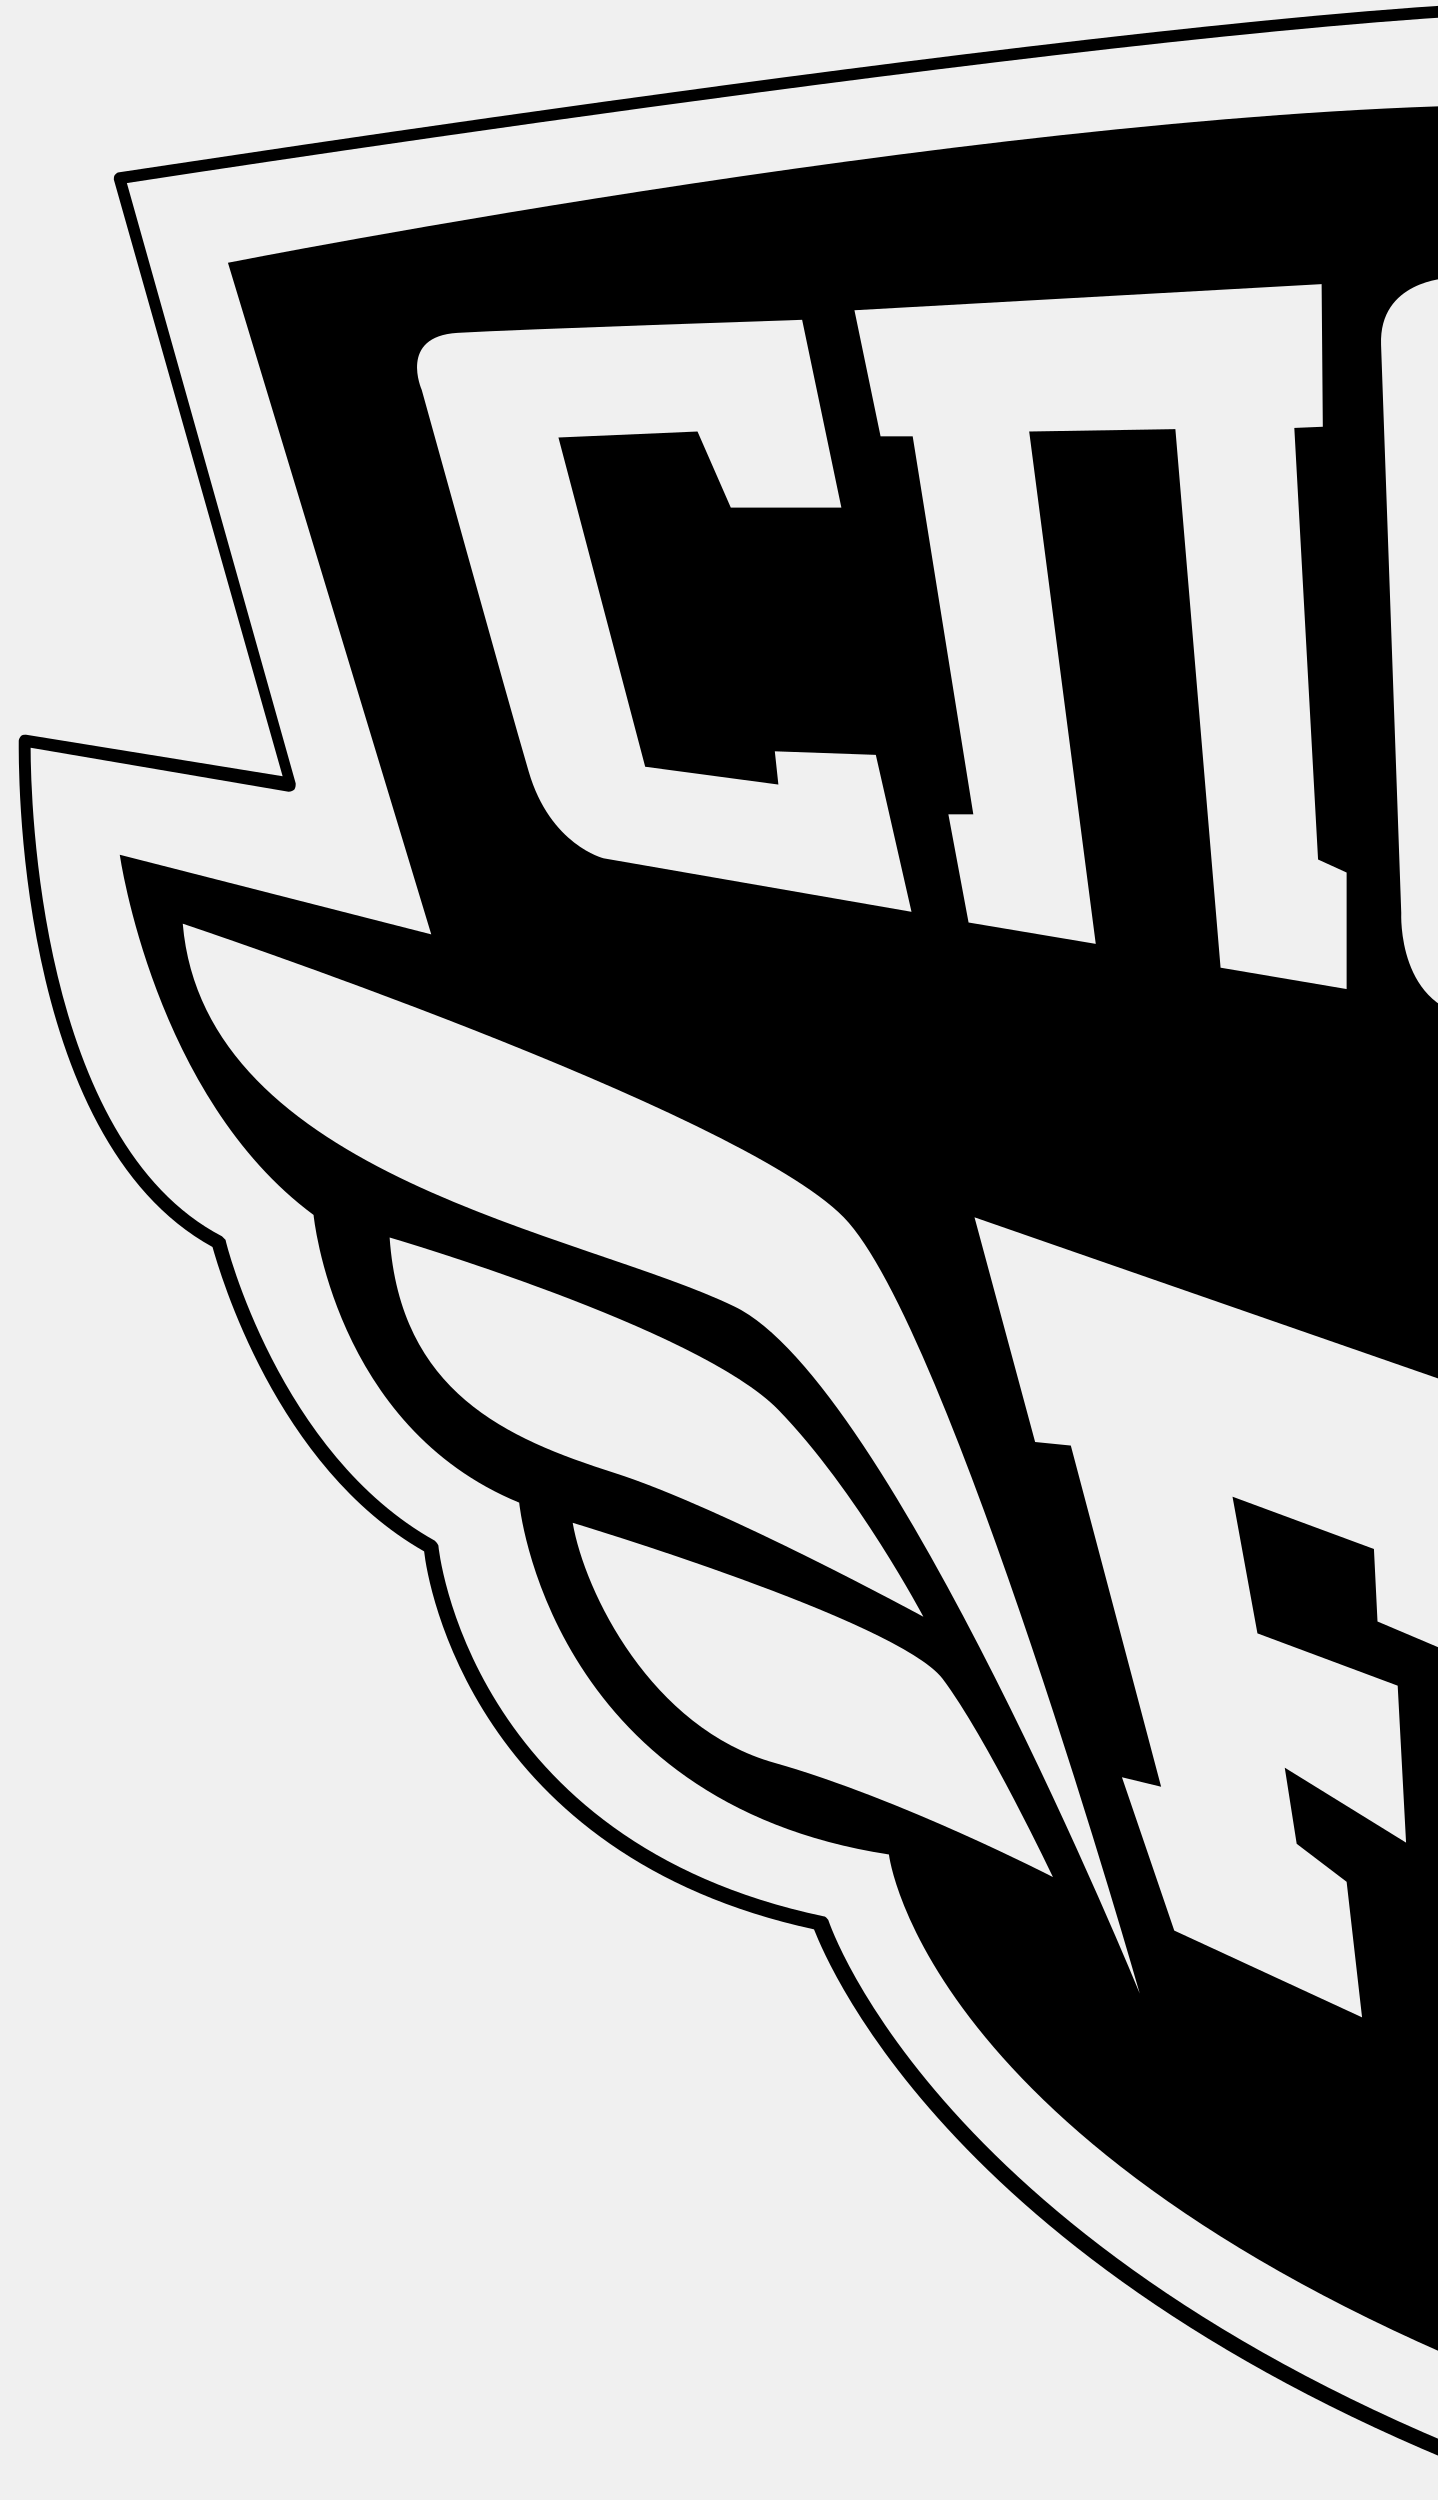
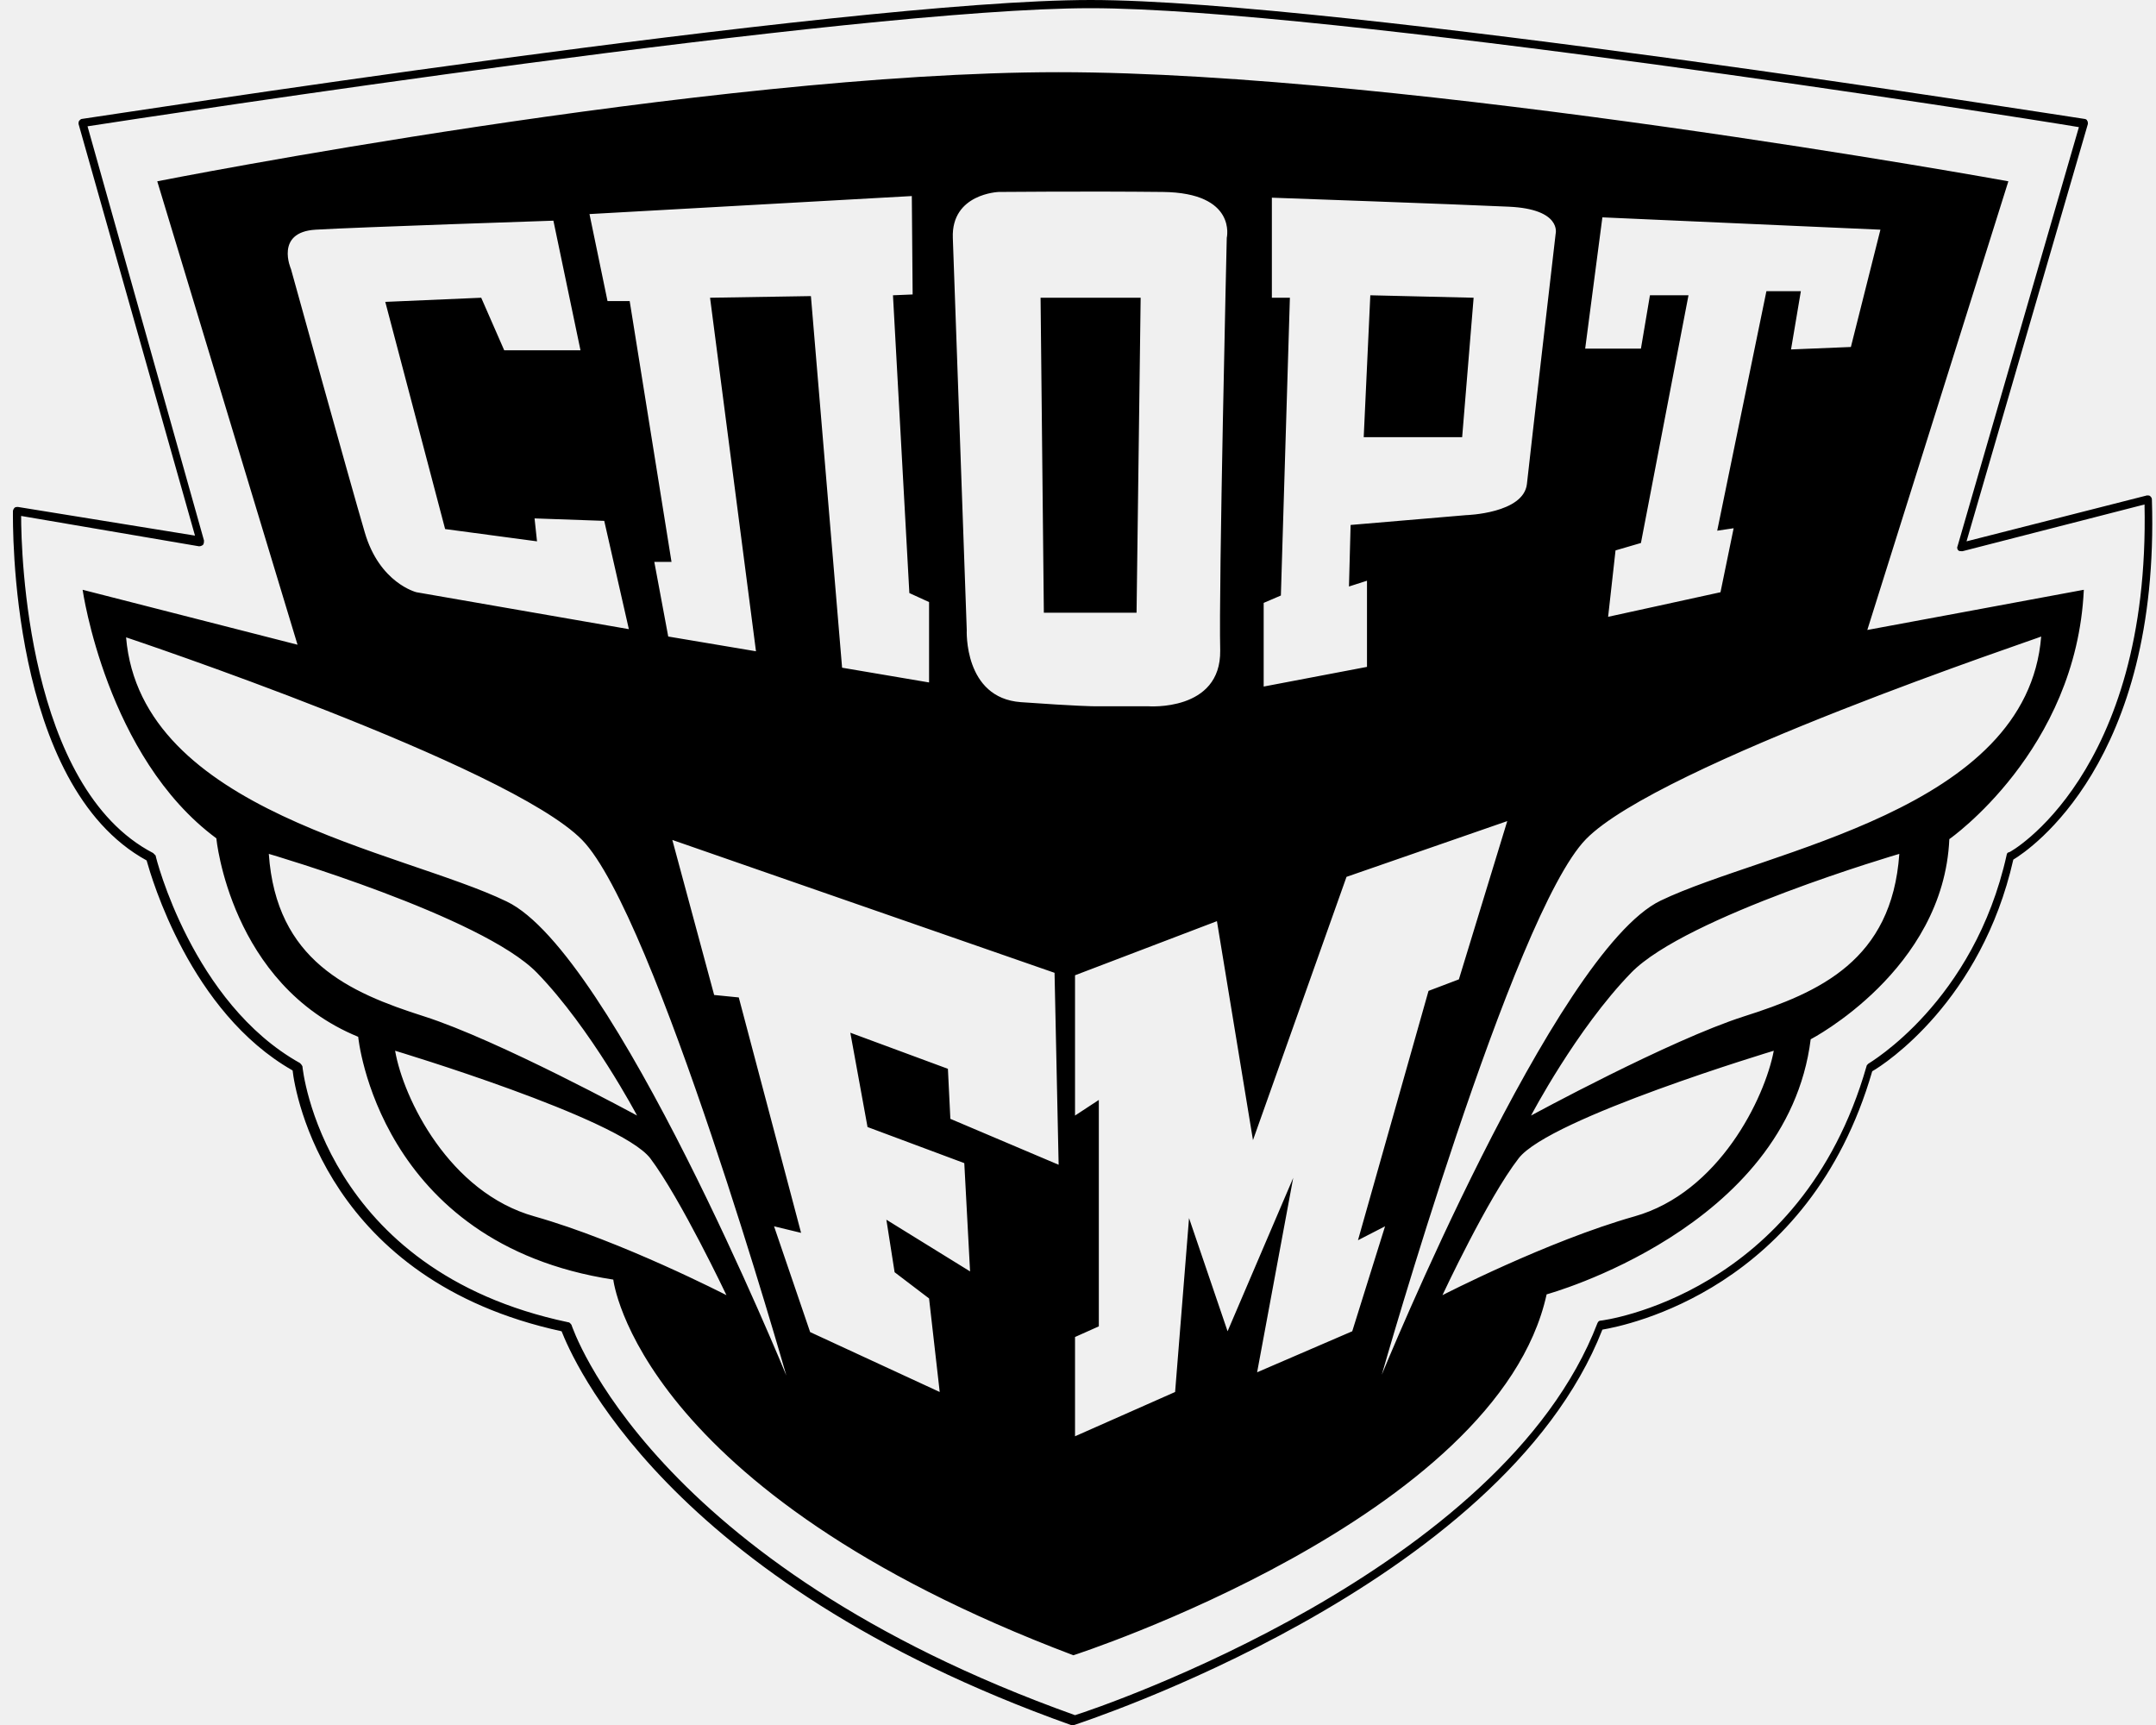
- <svg xmlns="http://www.w3.org/2000/svg" width="23" height="40" viewBox="0 0 23 40" fill="none">
+ <svg xmlns="http://www.w3.org/2000/svg" width="50" height="40" viewBox="0 0 50 40" fill="none">
  <g clip-path="url(#clip0)">
    <path d="M33.909 10.138H31.626L31.779 6.847L34.175 6.904L33.909 10.138ZM26.453 6.904H24.132L24.208 14.208H26.358L26.453 6.904ZM43.305 14.608L48.326 13.676C48.155 17.404 45.207 19.458 45.207 19.458C45.074 22.501 41.992 24.099 41.992 24.099C41.441 28.493 35.868 30.014 35.868 30.014C34.727 35.207 24.893 38.383 24.893 38.383C14.774 34.56 14.223 29.672 14.223 29.672C8.764 28.835 8.307 24.042 8.307 24.042C5.34 22.825 5.017 19.439 5.017 19.439C2.468 17.556 1.916 13.676 1.916 13.676L6.9 14.95L3.647 4.204C3.647 4.204 16.448 1.674 24.551 1.674C32.653 1.674 46.576 4.204 46.576 4.204L43.305 14.608ZM36.762 8.084H38.055L38.264 6.847H39.158L38.055 12.591L37.466 12.763L37.294 14.303L39.9 13.733L40.205 12.249L39.824 12.306L40.965 6.752H41.764L41.536 8.103L42.924 8.046L43.609 5.326L37.161 5.04L36.762 8.084ZM29.306 15.92L31.702 15.464V13.466L31.284 13.6L31.322 12.173L34.004 11.945C34.004 11.945 35.335 11.907 35.411 11.222C35.487 10.518 36.077 5.421 36.077 5.421C36.077 5.421 36.229 4.85 34.993 4.793C33.776 4.736 29.496 4.584 29.496 4.584V6.904H29.914L29.705 13.809L29.306 13.98V15.92ZM13.671 4.964L14.089 6.981H14.603L15.573 13.029H15.174L15.497 14.76L17.532 15.102L16.467 6.904L18.806 6.866L19.529 15.483L21.546 15.825V13.961L21.089 13.752L20.709 6.847L21.165 6.828L21.146 4.546L13.671 4.964ZM8.459 12.344C8.802 13.524 9.658 13.733 9.658 13.733L14.584 14.589L14.013 12.078L12.397 12.021L12.454 12.553L10.323 12.268L8.935 7L11.16 6.904L11.693 8.122H13.462L12.834 5.117C12.834 5.117 8.269 5.269 7.318 5.326C6.367 5.383 6.748 6.239 6.748 6.239C6.748 6.239 8.117 11.184 8.459 12.344ZM9.829 23.566C11.56 24.118 14.774 25.868 14.774 25.868C14.774 25.868 13.709 23.852 12.454 22.558C11.179 21.246 6.234 19.8 6.234 19.8C6.405 22.273 8.098 23.015 9.829 23.566ZM16.847 30.033C16.847 30.033 15.782 27.789 15.079 26.857C14.356 25.925 9.163 24.365 9.163 24.365C9.353 25.468 10.418 27.656 12.397 28.207C14.413 28.778 16.847 30.033 16.847 30.033ZM18.236 31.897C18.236 31.897 15.193 21.208 13.5 19.477C11.807 17.746 2.924 14.779 2.924 14.779C3.267 18.83 9.315 19.724 11.75 20.904C14.223 22.083 18.236 31.897 18.236 31.897ZM19.72 23.947L21.983 24.784L22.04 25.944L24.551 27.009L24.456 22.558L15.592 19.477L16.562 23.072L17.133 23.129L18.578 28.588L17.951 28.436L18.788 30.889L21.793 32.278L21.546 30.109L20.747 29.501L20.556 28.283L22.497 29.482L22.363 26.971L20.119 26.134L19.72 23.947ZM25.369 16.377H26.624C26.624 16.377 28.317 16.51 28.298 15.083C28.26 13.657 28.45 5.516 28.45 5.516C28.45 5.516 28.697 4.47 26.966 4.451C25.216 4.432 23.162 4.451 23.162 4.451C23.162 4.451 22.059 4.489 22.097 5.516L22.42 14.608C22.42 14.608 22.344 16.186 23.676 16.282C25.007 16.377 25.369 16.377 25.369 16.377ZM31.36 30.87L32.121 28.436L31.493 28.759L33.129 22.977L33.833 22.71L34.955 19.04L31.227 20.333L29.058 26.438L28.222 21.36L24.931 22.615V25.868L25.483 25.506V30.756L24.931 31.003V33.305L27.252 32.278L27.575 28.245L28.469 30.87L29.991 27.313L29.154 31.821L31.36 30.87ZM41.136 24.365C41.136 24.365 35.944 25.925 35.221 26.857C34.498 27.789 33.452 30.033 33.452 30.033C33.452 30.033 35.887 28.778 37.903 28.207C39.862 27.656 40.927 25.468 41.136 24.365ZM44.047 19.8C44.047 19.8 39.101 21.246 37.827 22.558C36.553 23.871 35.507 25.868 35.507 25.868C35.507 25.868 38.721 24.118 40.452 23.566C42.183 23.015 43.876 22.273 44.047 19.8ZM36.781 19.458C35.088 21.189 32.045 31.878 32.045 31.878C32.045 31.878 36.058 22.064 38.512 20.884C40.965 19.705 47.014 18.811 47.337 14.76C47.337 14.779 38.474 17.727 36.781 19.458ZM46.691 19.933C45.949 23.205 43.723 24.669 43.419 24.841C41.954 29.9 37.713 30.737 37.161 30.832C34.822 36.805 25.007 39.962 24.912 40C24.912 40 24.893 40 24.874 40C24.855 40 24.855 40 24.836 40C15.383 36.633 13.252 31.441 13.024 30.87C7.584 29.691 6.843 25.354 6.786 24.822C4.408 23.471 3.514 20.352 3.4 19.952C0.205 18.203 0.3 12.116 0.3 11.85C0.3 11.831 0.319 11.793 0.338 11.774C0.357 11.755 0.395 11.755 0.414 11.755L4.522 12.42L1.821 2.872C1.821 2.853 1.821 2.815 1.84 2.796C1.859 2.777 1.878 2.758 1.897 2.758C2.088 2.739 19.605 0 25.293 0C30.98 0 48.174 2.739 48.345 2.758C48.364 2.758 48.402 2.777 48.402 2.796C48.421 2.815 48.421 2.853 48.421 2.872L45.606 12.553L49.791 11.488C49.829 11.488 49.848 11.488 49.867 11.507C49.886 11.526 49.905 11.545 49.905 11.584C50.095 17.67 47.071 19.705 46.691 19.933ZM49.734 11.698L45.511 12.782C45.473 12.782 45.435 12.782 45.416 12.763C45.397 12.744 45.378 12.706 45.397 12.668L48.212 2.948C46.748 2.701 30.732 0.19 25.293 0.19C19.853 0.19 3.514 2.701 2.03 2.929L4.731 12.534C4.731 12.572 4.731 12.591 4.712 12.63C4.693 12.649 4.655 12.668 4.617 12.668L0.49 11.964C0.49 12.801 0.623 18.26 3.552 19.781C3.571 19.8 3.59 19.819 3.609 19.838C3.609 19.876 4.465 23.262 6.957 24.651C6.976 24.669 6.995 24.689 7.014 24.727C7.014 24.765 7.489 29.463 13.177 30.661C13.214 30.661 13.233 30.699 13.252 30.718C13.272 30.775 15.079 36.253 24.931 39.772C25.54 39.582 34.841 36.424 37.047 30.68C37.066 30.642 37.085 30.623 37.123 30.623C37.161 30.623 41.764 30.033 43.286 24.727C43.286 24.708 43.305 24.689 43.324 24.669C43.343 24.651 45.778 23.243 46.538 19.819C46.538 19.8 46.557 19.762 46.595 19.762C46.595 19.781 49.867 17.955 49.734 11.698Z" fill="black" />
  </g>
  <defs>
    <clipPath id="clip0">
      <rect width="49.624" height="40" fill="white" transform="translate(0.299805)" />
    </clipPath>
  </defs>
</svg>
